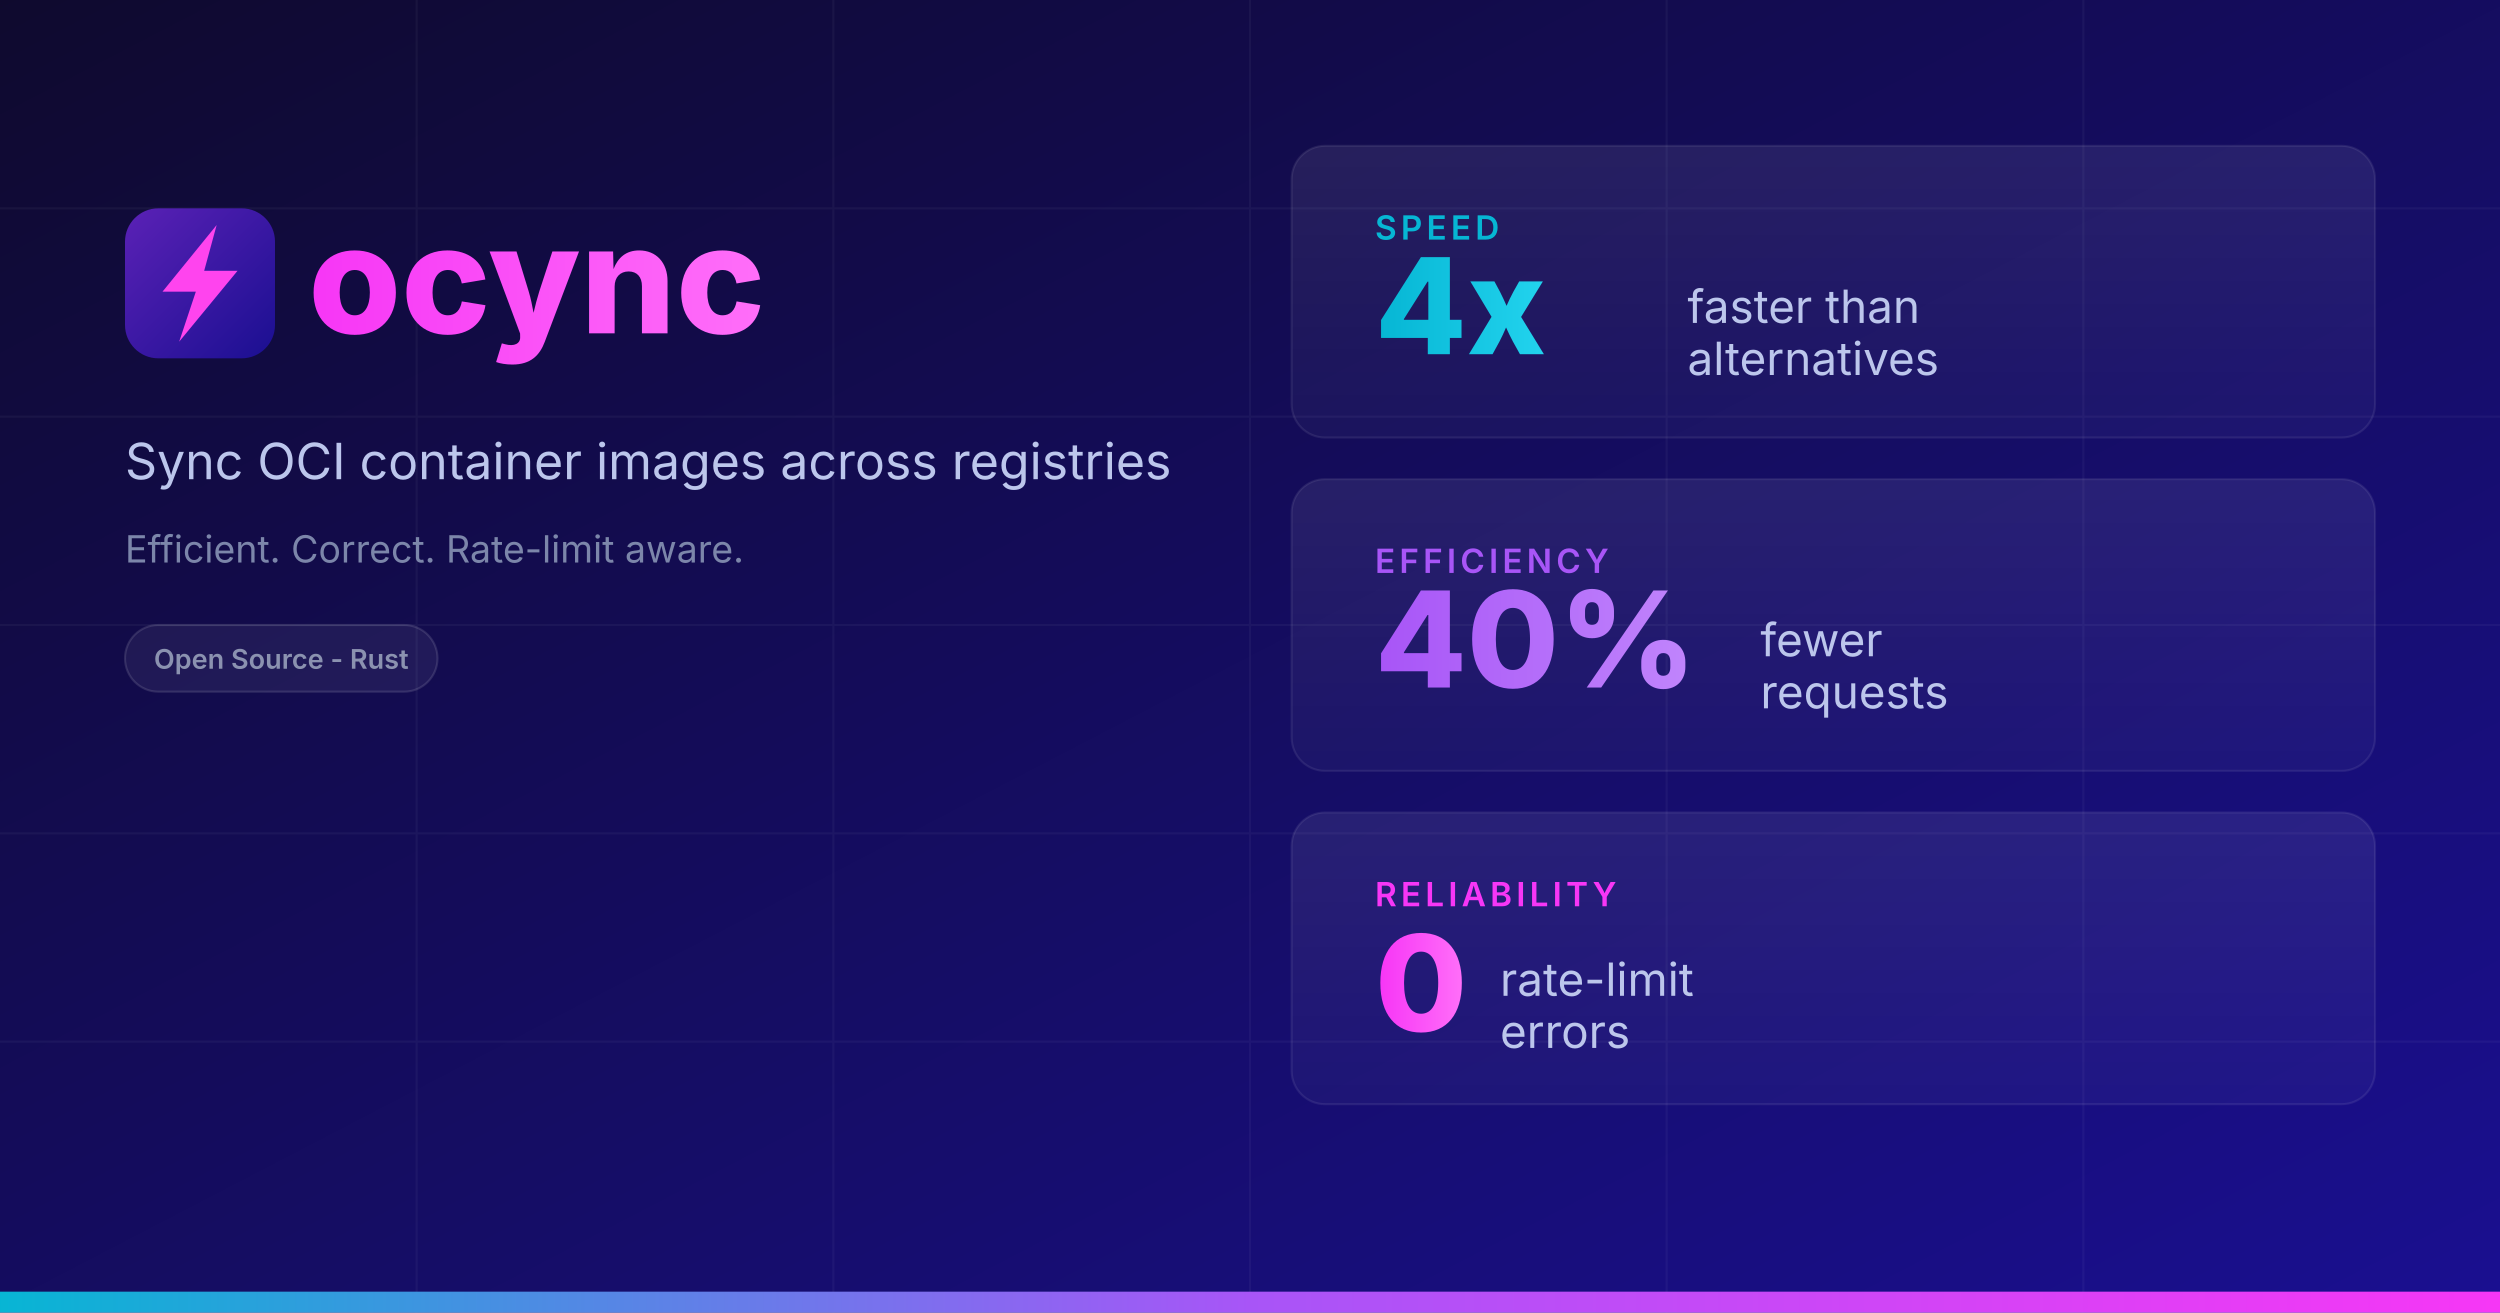
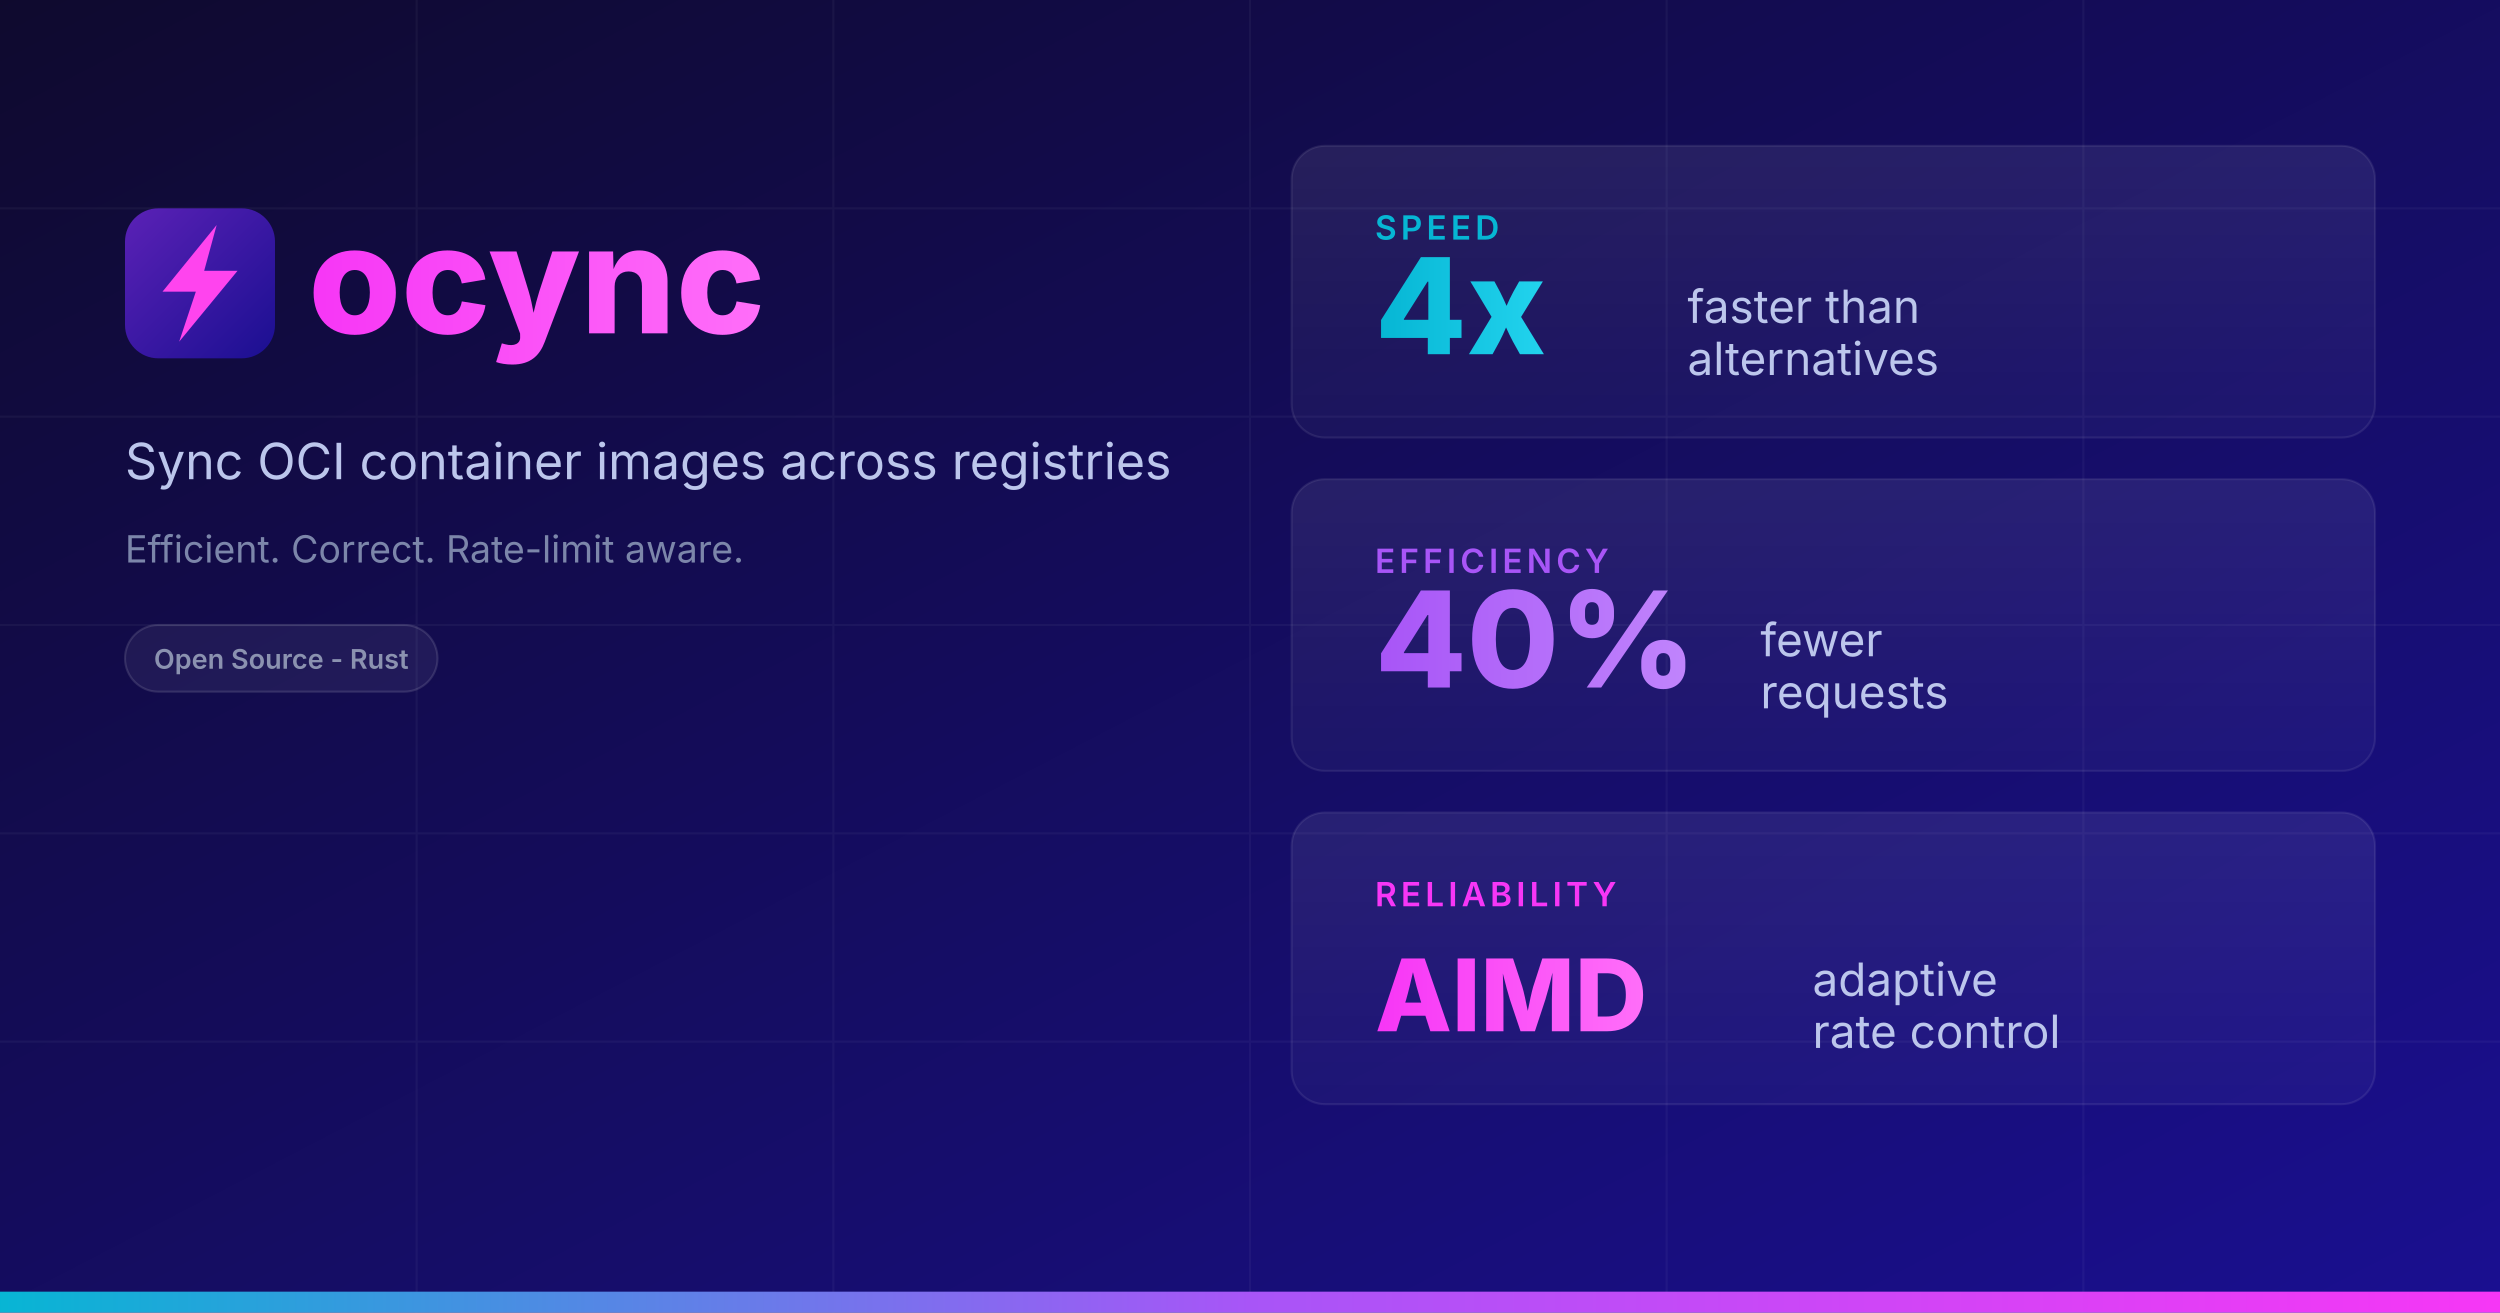
<svg xmlns="http://www.w3.org/2000/svg" width="1200" height="630">
  <defs>
    <linearGradient id="bg" x1="0" y1="0" x2="1" y2="1">
      <stop offset="0%" stop-color="#0f0a2e" />
      <stop offset="100%" stop-color="#1a0f91" />
    </linearGradient>
    <linearGradient id="logobg" x1="0" y1="0" x2="1" y2="1">
      <stop offset="0%" stop-color="#5b21b6" />
      <stop offset="100%" stop-color="#1a0f91" />
    </linearGradient>
    <linearGradient id="accent" x1="0" y1="0" x2="1" y2="0">
      <stop offset="0%" stop-color="#06b6d4" />
      <stop offset="50%" stop-color="#a855f7" />
      <stop offset="100%" stop-color="#F736F6" />
    </linearGradient>
    <linearGradient id="stat-bg" x1="0" y1="0" x2="0" y2="1">
      <stop offset="0%" stop-color="#ffffff" stop-opacity="0.08" />
      <stop offset="100%" stop-color="#ffffff" stop-opacity="0.03" />
    </linearGradient>
    <linearGradient id="pink-grad" x1="0" y1="0" x2="1" y2="0">
      <stop offset="0%" stop-color="#F736F6" />
      <stop offset="100%" stop-color="#ff6ef9" />
    </linearGradient>
    <linearGradient id="cyan-grad" x1="0" y1="0" x2="1" y2="0">
      <stop offset="0%" stop-color="#06b6d4" />
      <stop offset="100%" stop-color="#22d3ee" />
    </linearGradient>
    <linearGradient id="purple-grad" x1="0" y1="0" x2="1" y2="0">
      <stop offset="0%" stop-color="#a855f7" />
      <stop offset="100%" stop-color="#c084fc" />
    </linearGradient>
  </defs>
  <rect width="1200" height="630" fill="url(#bg)" />
  <g opacity="0.04" stroke="#ffffff" stroke-width="1">
    <line x1="0" y1="100" x2="1200" y2="100" />
    <line x1="0" y1="200" x2="1200" y2="200" />
    <line x1="0" y1="300" x2="1200" y2="300" />
    <line x1="0" y1="400" x2="1200" y2="400" />
    <line x1="0" y1="500" x2="1200" y2="500" />
    <line x1="200" y1="0" x2="200" y2="630" />
    <line x1="400" y1="0" x2="400" y2="630" />
    <line x1="600" y1="0" x2="600" y2="630" />
    <line x1="800" y1="0" x2="800" y2="630" />
    <line x1="1000" y1="0" x2="1000" y2="630" />
  </g>
  <rect x="60" y="100" width="72" height="72" rx="16" fill="url(#logobg)" />
  <path d="M104 108L78 140h16L86 164L114 130h-16L104 108z" fill="#ff44ee" />
  <text x="148" y="160" font-family="system-ui, -apple-system, 'Segoe UI', sans-serif" font-size="72" font-weight="800" fill="url(#pink-grad)">ocync</text>
  <text x="60" y="230" font-family="system-ui, -apple-system, 'Segoe UI', sans-serif" font-size="24" fill="#bcc6ec">Sync OCI container images across registries</text>
  <text x="60" y="270" font-family="system-ui, -apple-system, 'Segoe UI', sans-serif" font-size="18" fill="#7c86aa">Efficient. Correct. Rate-limit aware.</text>
  <rect x="60" y="300" width="150" height="32" rx="16" fill="#ffffff" fill-opacity="0.06" stroke="#ffffff" stroke-opacity="0.12" stroke-width="1" />
  <text x="135" y="321" text-anchor="middle" font-family="system-ui, -apple-system, 'Segoe UI', sans-serif" font-size="13" font-weight="600" fill="#8b92b0">Open Source - Rust</text>
  <rect x="620" y="70" width="520" height="140" rx="16" fill="url(#stat-bg)" stroke="#ffffff" stroke-opacity="0.08" stroke-width="1" />
  <text x="660" y="115" font-family="system-ui, -apple-system, 'Segoe UI', sans-serif" font-size="16" font-weight="600" fill="#06b6d4" letter-spacing="2">SPEED</text>
  <text x="660" y="170" font-family="system-ui, -apple-system, 'Segoe UI', sans-serif" font-size="64" font-weight="800" fill="url(#cyan-grad)">4x</text>
  <text x="810" y="155" font-family="system-ui, -apple-system, 'Segoe UI', sans-serif" font-size="22" fill="#bcc6ec">faster than</text>
  <text x="810" y="180" font-family="system-ui, -apple-system, 'Segoe UI', sans-serif" font-size="22" fill="#bcc6ec">alternatives</text>
  <rect x="620" y="230" width="520" height="140" rx="16" fill="url(#stat-bg)" stroke="#ffffff" stroke-opacity="0.08" stroke-width="1" />
  <text x="660" y="275" font-family="system-ui, -apple-system, 'Segoe UI', sans-serif" font-size="16" font-weight="600" fill="#a855f7" letter-spacing="2">EFFICIENCY</text>
  <text x="660" y="330" font-family="system-ui, -apple-system, 'Segoe UI', sans-serif" font-size="64" font-weight="800" fill="url(#purple-grad)">40%</text>
  <text x="845" y="315" font-family="system-ui, -apple-system, 'Segoe UI', sans-serif" font-size="22" fill="#bcc6ec">fewer</text>
  <text x="845" y="340" font-family="system-ui, -apple-system, 'Segoe UI', sans-serif" font-size="22" fill="#bcc6ec">requests</text>
  <rect x="620" y="390" width="520" height="140" rx="16" fill="url(#stat-bg)" stroke="#ffffff" stroke-opacity="0.08" stroke-width="1" />
  <text x="660" y="435" font-family="system-ui, -apple-system, 'Segoe UI', sans-serif" font-size="16" font-weight="600" fill="#F736F6" letter-spacing="2">RELIABILITY</text>
-   <text x="660" y="495" font-family="system-ui, -apple-system, 'Segoe UI', sans-serif" font-size="64" font-weight="800" fill="url(#pink-grad)">0</text>
-   <text x="720" y="478" font-family="system-ui, -apple-system, 'Segoe UI', sans-serif" font-size="22" fill="#bcc6ec">rate-limit</text>
-   <text x="720" y="503" font-family="system-ui, -apple-system, 'Segoe UI', sans-serif" font-size="22" fill="#bcc6ec">errors</text>
+   <text x="660" y="495" font-family="system-ui, -apple-system, 'Segoe UI', sans-serif" font-size="48" font-weight="800" fill="url(#pink-grad)">AIMD</text>
+   <text x="870" y="478" font-family="system-ui, -apple-system, 'Segoe UI', sans-serif" font-size="22" fill="#bcc6ec">adaptive</text>
+   <text x="870" y="503" font-family="system-ui, -apple-system, 'Segoe UI', sans-serif" font-size="22" fill="#bcc6ec">rate control</text>
  <rect x="0" y="620" width="1200" height="10" fill="url(#accent)" />
</svg>
